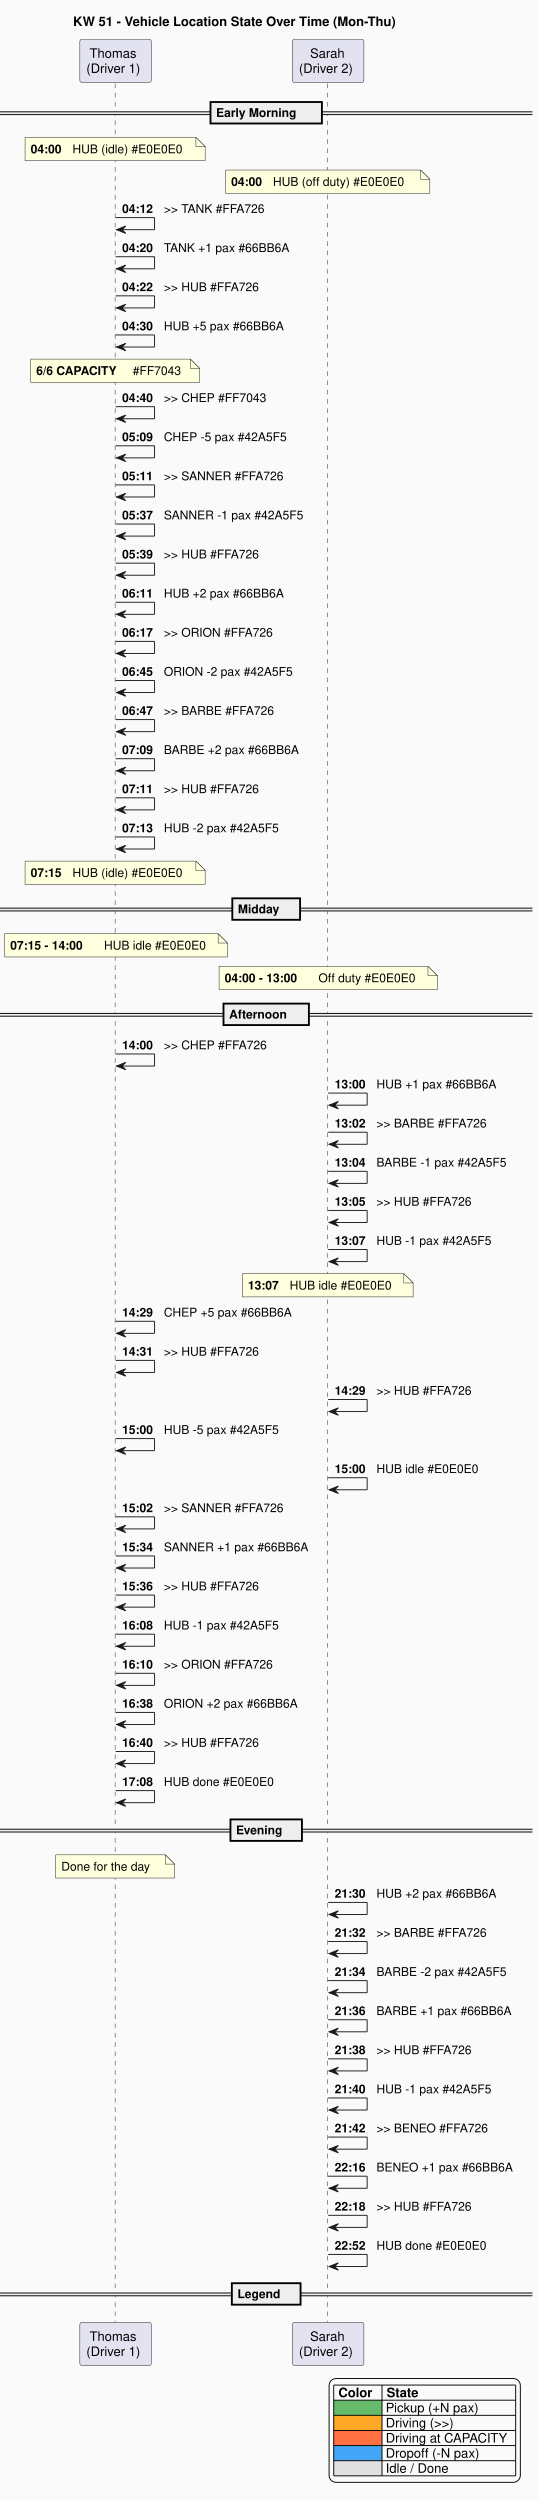
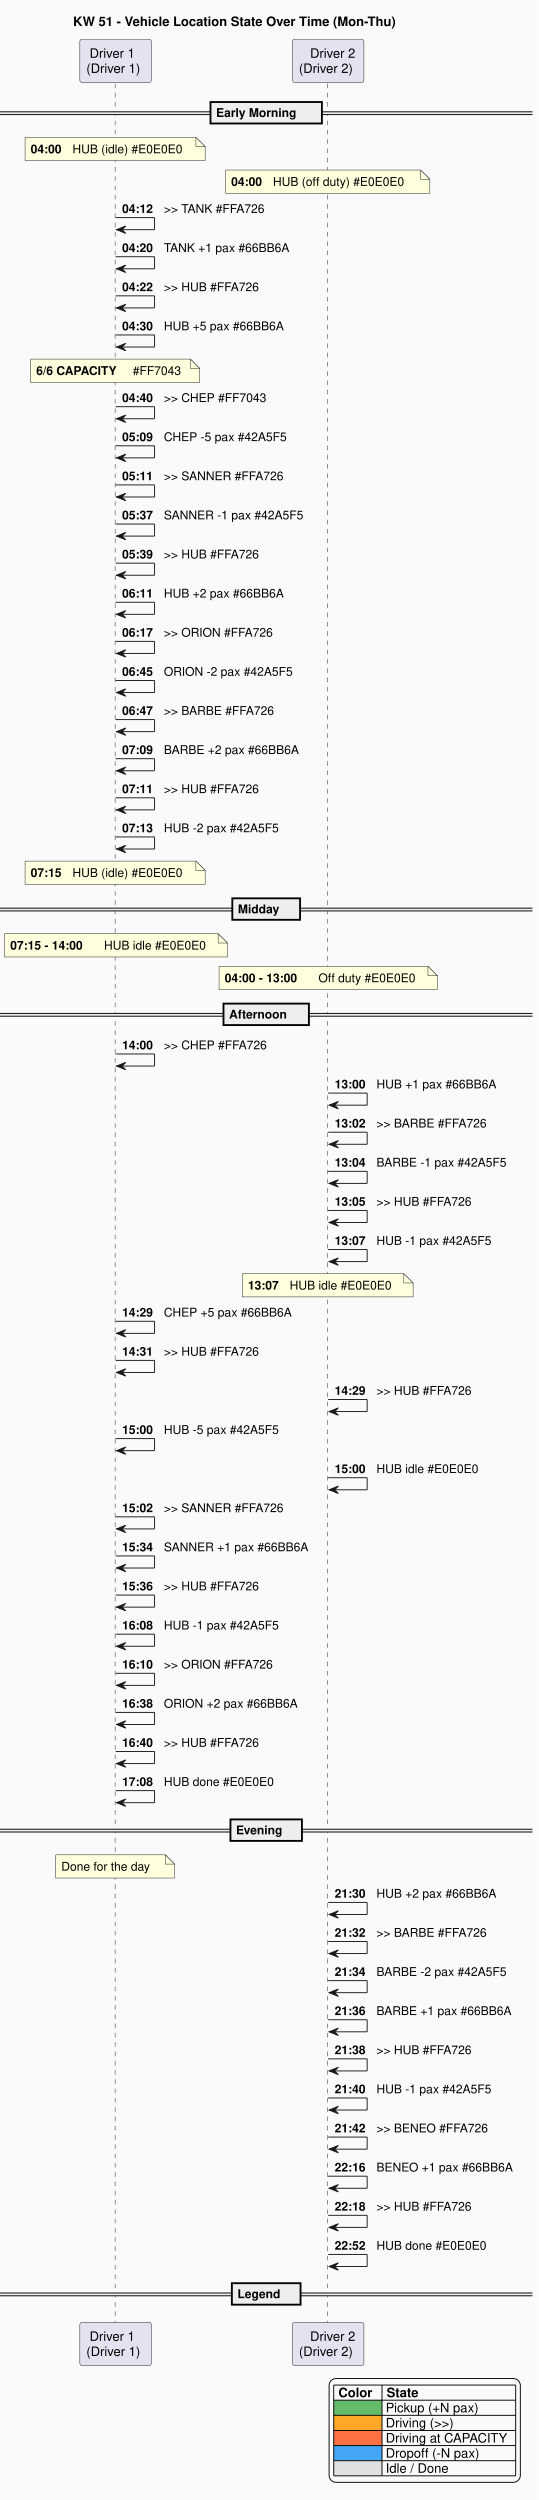
<svg xmlns="http://www.w3.org/2000/svg" contentStyleType="text/css" height="2693px" preserveAspectRatio="none" style="width:580px;height:2693px;background:#FAFAFA;" version="1.1" viewBox="0 0 580 2693" width="580px" zoomAndPan="magnify">
  <defs />
  <g>
    <rect fill="#FAFAFA" height="2693" style="stroke:none;stroke-width:1.0;" width="580" x="0" y="0" />
    <text fill="#000000" font-family="Helvetica" font-size="14" font-weight="bold" lengthAdjust="spacing" textLength="415" x="78.75" y="27.995">KW 51 - Vehicle Location State Over Time (Mon-Thu)</text>
    <line style="stroke:#181818;stroke-width:0.5;stroke-dasharray:5.0,5.0;" x1="124" x2="124" y1="89.891" y2="2502.594" />
    <line style="stroke:#181818;stroke-width:0.5;stroke-dasharray:5.0,5.0;" x1="353" x2="353" y1="89.891" y2="2502.594" />
    <rect fill="#E2E2F0" height="46.594" rx="2.5" ry="2.5" style="stroke:#181818;stroke-width:0.5;" width="77" x="86" y="42.297" />
-     <text fill="#000000" font-family="Helvetica" font-size="14" lengthAdjust="spacing" textLength="56" x="96.5" y="62.292">Thomas</text>
+     <text fill="#000000" font-family="Helvetica" font-size="14" lengthAdjust="spacing" textLength="56" x="96.5" y="62.292">Driver 1</text>
    <text fill="#000000" font-family="Helvetica" font-size="14" lengthAdjust="spacing" textLength="63" x="93" y="78.589">(Driver 1)</text>
    <rect fill="#E2E2F0" height="46.594" rx="2.5" ry="2.5" style="stroke:#181818;stroke-width:0.5;" width="77" x="86" y="2501.594" />
-     <text fill="#000000" font-family="Helvetica" font-size="14" lengthAdjust="spacing" textLength="56" x="96.5" y="2521.589">Thomas</text>
+     <text fill="#000000" font-family="Helvetica" font-size="14" lengthAdjust="spacing" textLength="56" x="96.5" y="2521.589">Driver 1</text>
    <text fill="#000000" font-family="Helvetica" font-size="14" lengthAdjust="spacing" textLength="63" x="93" y="2537.886">(Driver 1)</text>
    <rect fill="#E2E2F0" height="46.594" rx="2.5" ry="2.5" style="stroke:#181818;stroke-width:0.5;" width="77" x="315" y="42.297" />
-     <text fill="#000000" font-family="Helvetica" font-size="14" lengthAdjust="spacing" textLength="39" x="334" y="62.292">Sarah</text>
+     <text fill="#000000" font-family="Helvetica" font-size="14" lengthAdjust="spacing" textLength="39" x="334" y="62.292">Driver 2</text>
    <text fill="#000000" font-family="Helvetica" font-size="14" lengthAdjust="spacing" textLength="63" x="322" y="78.589">(Driver 2)</text>
    <rect fill="#E2E2F0" height="46.594" rx="2.5" ry="2.5" style="stroke:#181818;stroke-width:0.5;" width="77" x="315" y="2501.594" />
-     <text fill="#000000" font-family="Helvetica" font-size="14" lengthAdjust="spacing" textLength="39" x="334" y="2521.589">Sarah</text>
+     <text fill="#000000" font-family="Helvetica" font-size="14" lengthAdjust="spacing" textLength="39" x="334" y="2521.589">Driver 2</text>
    <text fill="#000000" font-family="Helvetica" font-size="14" lengthAdjust="spacing" textLength="63" x="322" y="2537.886">(Driver 2)</text>
    <rect fill="#EEEEEE" height="3" style="stroke:#EEEEEE;stroke-width:1.0;" width="573.5" x="0" y="120.457" />
    <line style="stroke:#000000;stroke-width:1.0;" x1="0" x2="573.5" y1="120.457" y2="120.457" />
    <line style="stroke:#000000;stroke-width:1.0;" x1="0" x2="573.5" y1="123.457" y2="123.457" />
    <rect fill="#EEEEEE" height="23.133" style="stroke:#000000;stroke-width:2.0;" width="120" x="226.75" y="109.891" />
    <text fill="#000000" font-family="Helvetica" font-size="13" font-weight="bold" lengthAdjust="spacing" textLength="101" x="232.75" y="125.957">Early Morning</text>
    <path d="M27,148.023 L27,173.023 L221,173.023 L221,158.023 L211,148.023 L27,148.023 " fill="#FEFFDD" style="stroke:#181818;stroke-width:0.5;" />
    <path d="M211,148.023 L211,158.023 L221,158.023 L211,148.023 " fill="#FEFFDD" style="stroke:#181818;stroke-width:0.5;" />
    <text fill="#000000" font-family="Helvetica" font-size="13" font-weight="bold" lengthAdjust="spacing" textLength="41" x="33" y="165.09">04:00</text>
    <text fill="#000000" font-family="Helvetica" font-size="13" lengthAdjust="spacing" textLength="128" x="78" y="165.09">HUB (idle) #E0E0E0</text>
    <path d="M243,183.156 L243,208.156 L463,208.156 L463,193.156 L453,183.156 L243,183.156 " fill="#FEFFDD" style="stroke:#181818;stroke-width:0.5;" />
    <path d="M453,183.156 L453,193.156 L463,193.156 L453,183.156 " fill="#FEFFDD" style="stroke:#181818;stroke-width:0.5;" />
    <text fill="#000000" font-family="Helvetica" font-size="13" font-weight="bold" lengthAdjust="spacing" textLength="41" x="249" y="200.223">04:00</text>
    <text fill="#000000" font-family="Helvetica" font-size="13" lengthAdjust="spacing" textLength="154" x="294" y="200.223">HUB (off duty) #E0E0E0</text>
    <line style="stroke:#181818;stroke-width:1.0;" x1="124.5" x2="166.5" y1="234.422" y2="234.422" />
    <line style="stroke:#181818;stroke-width:1.0;" x1="166.5" x2="166.5" y1="234.422" y2="247.422" />
    <line style="stroke:#181818;stroke-width:1.0;" x1="125.5" x2="166.5" y1="247.422" y2="247.422" />
    <polygon fill="#181818" points="135.5,243.422,125.5,247.422,135.5,251.422,131.5,247.422" style="stroke:#181818;stroke-width:1.0;" />
    <text fill="#000000" font-family="Helvetica" font-size="13" font-weight="bold" lengthAdjust="spacing" textLength="41" x="131.5" y="229.356">04:12</text>
    <text fill="#000000" font-family="Helvetica" font-size="13" lengthAdjust="spacing" textLength="122" x="176.5" y="229.356">&gt;&gt; TANK #FFA726</text>
    <line style="stroke:#181818;stroke-width:1.0;" x1="124.5" x2="166.5" y1="276.555" y2="276.555" />
    <line style="stroke:#181818;stroke-width:1.0;" x1="166.5" x2="166.5" y1="276.555" y2="289.555" />
    <line style="stroke:#181818;stroke-width:1.0;" x1="125.5" x2="166.5" y1="289.555" y2="289.555" />
    <polygon fill="#181818" points="135.5,285.555,125.5,289.555,135.5,293.555,131.5,289.555" style="stroke:#181818;stroke-width:1.0;" />
    <text fill="#000000" font-family="Helvetica" font-size="13" font-weight="bold" lengthAdjust="spacing" textLength="41" x="131.5" y="271.489">04:20</text>
    <text fill="#000000" font-family="Helvetica" font-size="13" lengthAdjust="spacing" textLength="150" x="176.5" y="271.489">TANK +1 pax #66BB6A</text>
    <line style="stroke:#181818;stroke-width:1.0;" x1="124.5" x2="166.5" y1="318.688" y2="318.688" />
    <line style="stroke:#181818;stroke-width:1.0;" x1="166.5" x2="166.5" y1="318.688" y2="331.688" />
    <line style="stroke:#181818;stroke-width:1.0;" x1="125.5" x2="166.5" y1="331.688" y2="331.688" />
    <polygon fill="#181818" points="135.5,327.688,125.5,331.688,135.5,335.688,131.5,331.688" style="stroke:#181818;stroke-width:1.0;" />
    <text fill="#000000" font-family="Helvetica" font-size="13" font-weight="bold" lengthAdjust="spacing" textLength="41" x="131.5" y="313.622">04:22</text>
    <text fill="#000000" font-family="Helvetica" font-size="13" lengthAdjust="spacing" textLength="117" x="176.5" y="313.622">&gt;&gt; HUB #FFA726</text>
    <line style="stroke:#181818;stroke-width:1.0;" x1="124.5" x2="166.5" y1="360.82" y2="360.82" />
    <line style="stroke:#181818;stroke-width:1.0;" x1="166.5" x2="166.5" y1="360.82" y2="373.82" />
    <line style="stroke:#181818;stroke-width:1.0;" x1="125.5" x2="166.5" y1="373.82" y2="373.82" />
    <polygon fill="#181818" points="135.5,369.82,125.5,373.82,135.5,377.82,131.5,373.82" style="stroke:#181818;stroke-width:1.0;" />
    <text fill="#000000" font-family="Helvetica" font-size="13" font-weight="bold" lengthAdjust="spacing" textLength="41" x="131.5" y="355.754">04:30</text>
    <text fill="#000000" font-family="Helvetica" font-size="13" lengthAdjust="spacing" textLength="145" x="176.5" y="355.754">HUB +5 pax #66BB6A</text>
    <path d="M33,386.82 L33,411.82 L215,411.82 L215,396.82 L205,386.82 L33,386.82 " fill="#FEFFDD" style="stroke:#181818;stroke-width:0.5;" />
    <path d="M205,386.82 L205,396.82 L215,396.82 L205,386.82 " fill="#FEFFDD" style="stroke:#181818;stroke-width:0.5;" />
    <text fill="#000000" font-family="Helvetica" font-size="13" font-weight="bold" lengthAdjust="spacing" textLength="100" x="39" y="403.887">6/6 CAPACITY</text>
    <text fill="#000000" font-family="Helvetica" font-size="13" lengthAdjust="spacing" textLength="57" x="143" y="403.887">#FF7043</text>
    <line style="stroke:#181818;stroke-width:1.0;" x1="124.5" x2="166.5" y1="438.086" y2="438.086" />
    <line style="stroke:#181818;stroke-width:1.0;" x1="166.5" x2="166.5" y1="438.086" y2="451.086" />
    <line style="stroke:#181818;stroke-width:1.0;" x1="125.5" x2="166.5" y1="451.086" y2="451.086" />
    <polygon fill="#181818" points="135.5,447.086,125.5,451.086,135.5,455.086,131.5,451.086" style="stroke:#181818;stroke-width:1.0;" />
    <text fill="#000000" font-family="Helvetica" font-size="13" font-weight="bold" lengthAdjust="spacing" textLength="41" x="131.5" y="433.02">04:40</text>
    <text fill="#000000" font-family="Helvetica" font-size="13" lengthAdjust="spacing" textLength="122" x="176.5" y="433.02">&gt;&gt; CHEP #FF7043</text>
    <line style="stroke:#181818;stroke-width:1.0;" x1="124.5" x2="166.5" y1="480.219" y2="480.219" />
    <line style="stroke:#181818;stroke-width:1.0;" x1="166.5" x2="166.5" y1="480.219" y2="493.219" />
    <line style="stroke:#181818;stroke-width:1.0;" x1="125.5" x2="166.5" y1="493.219" y2="493.219" />
    <polygon fill="#181818" points="135.5,489.219,125.5,493.219,135.5,497.219,131.5,493.219" style="stroke:#181818;stroke-width:1.0;" />
    <text fill="#000000" font-family="Helvetica" font-size="13" font-weight="bold" lengthAdjust="spacing" textLength="41" x="131.5" y="475.153">05:09</text>
    <text fill="#000000" font-family="Helvetica" font-size="13" lengthAdjust="spacing" textLength="142" x="176.5" y="475.153">CHEP -5 pax #42A5F5</text>
    <line style="stroke:#181818;stroke-width:1.0;" x1="124.5" x2="166.5" y1="522.352" y2="522.352" />
    <line style="stroke:#181818;stroke-width:1.0;" x1="166.5" x2="166.5" y1="522.352" y2="535.352" />
    <line style="stroke:#181818;stroke-width:1.0;" x1="125.5" x2="166.5" y1="535.352" y2="535.352" />
    <polygon fill="#181818" points="135.5,531.352,125.5,535.352,135.5,539.352,131.5,535.352" style="stroke:#181818;stroke-width:1.0;" />
    <text fill="#000000" font-family="Helvetica" font-size="13" font-weight="bold" lengthAdjust="spacing" textLength="41" x="131.5" y="517.286">05:11</text>
    <text fill="#000000" font-family="Helvetica" font-size="13" lengthAdjust="spacing" textLength="142" x="176.5" y="517.286">&gt;&gt; SANNER #FFA726</text>
    <line style="stroke:#181818;stroke-width:1.0;" x1="124.5" x2="166.5" y1="564.484" y2="564.484" />
    <line style="stroke:#181818;stroke-width:1.0;" x1="166.5" x2="166.5" y1="564.484" y2="577.484" />
    <line style="stroke:#181818;stroke-width:1.0;" x1="125.5" x2="166.5" y1="577.484" y2="577.484" />
    <polygon fill="#181818" points="135.5,573.484,125.5,577.484,135.5,581.484,131.5,577.484" style="stroke:#181818;stroke-width:1.0;" />
    <text fill="#000000" font-family="Helvetica" font-size="13" font-weight="bold" lengthAdjust="spacing" textLength="41" x="131.5" y="559.418">05:37</text>
    <text fill="#000000" font-family="Helvetica" font-size="13" lengthAdjust="spacing" textLength="161" x="176.5" y="559.418">SANNER -1 pax #42A5F5</text>
    <line style="stroke:#181818;stroke-width:1.0;" x1="124.5" x2="166.5" y1="606.617" y2="606.617" />
    <line style="stroke:#181818;stroke-width:1.0;" x1="166.5" x2="166.5" y1="606.617" y2="619.617" />
    <line style="stroke:#181818;stroke-width:1.0;" x1="125.5" x2="166.5" y1="619.617" y2="619.617" />
    <polygon fill="#181818" points="135.5,615.617,125.5,619.617,135.5,623.617,131.5,619.617" style="stroke:#181818;stroke-width:1.0;" />
    <text fill="#000000" font-family="Helvetica" font-size="13" font-weight="bold" lengthAdjust="spacing" textLength="41" x="131.5" y="601.551">05:39</text>
    <text fill="#000000" font-family="Helvetica" font-size="13" lengthAdjust="spacing" textLength="117" x="176.5" y="601.551">&gt;&gt; HUB #FFA726</text>
    <line style="stroke:#181818;stroke-width:1.0;" x1="124.5" x2="166.5" y1="648.75" y2="648.75" />
    <line style="stroke:#181818;stroke-width:1.0;" x1="166.5" x2="166.5" y1="648.75" y2="661.75" />
    <line style="stroke:#181818;stroke-width:1.0;" x1="125.5" x2="166.5" y1="661.75" y2="661.75" />
    <polygon fill="#181818" points="135.5,657.75,125.5,661.75,135.5,665.75,131.5,661.75" style="stroke:#181818;stroke-width:1.0;" />
    <text fill="#000000" font-family="Helvetica" font-size="13" font-weight="bold" lengthAdjust="spacing" textLength="41" x="131.5" y="643.684">06:11</text>
    <text fill="#000000" font-family="Helvetica" font-size="13" lengthAdjust="spacing" textLength="145" x="176.5" y="643.684">HUB +2 pax #66BB6A</text>
    <line style="stroke:#181818;stroke-width:1.0;" x1="124.5" x2="166.5" y1="690.883" y2="690.883" />
    <line style="stroke:#181818;stroke-width:1.0;" x1="166.5" x2="166.5" y1="690.883" y2="703.883" />
    <line style="stroke:#181818;stroke-width:1.0;" x1="125.5" x2="166.5" y1="703.883" y2="703.883" />
    <polygon fill="#181818" points="135.5,699.883,125.5,703.883,135.5,707.883,131.5,703.883" style="stroke:#181818;stroke-width:1.0;" />
    <text fill="#000000" font-family="Helvetica" font-size="13" font-weight="bold" lengthAdjust="spacing" textLength="41" x="131.5" y="685.817">06:17</text>
    <text fill="#000000" font-family="Helvetica" font-size="13" lengthAdjust="spacing" textLength="129" x="176.5" y="685.817">&gt;&gt; ORION #FFA726</text>
    <line style="stroke:#181818;stroke-width:1.0;" x1="124.5" x2="166.5" y1="733.016" y2="733.016" />
    <line style="stroke:#181818;stroke-width:1.0;" x1="166.5" x2="166.5" y1="733.016" y2="746.016" />
    <line style="stroke:#181818;stroke-width:1.0;" x1="125.5" x2="166.5" y1="746.016" y2="746.016" />
    <polygon fill="#181818" points="135.5,742.016,125.5,746.016,135.5,750.016,131.5,746.016" style="stroke:#181818;stroke-width:1.0;" />
    <text fill="#000000" font-family="Helvetica" font-size="13" font-weight="bold" lengthAdjust="spacing" textLength="41" x="131.5" y="727.95">06:45</text>
    <text fill="#000000" font-family="Helvetica" font-size="13" lengthAdjust="spacing" textLength="148" x="176.5" y="727.95">ORION -2 pax #42A5F5</text>
    <line style="stroke:#181818;stroke-width:1.0;" x1="124.5" x2="166.5" y1="775.148" y2="775.148" />
    <line style="stroke:#181818;stroke-width:1.0;" x1="166.5" x2="166.5" y1="775.148" y2="788.148" />
    <line style="stroke:#181818;stroke-width:1.0;" x1="125.5" x2="166.5" y1="788.148" y2="788.148" />
    <polygon fill="#181818" points="135.5,784.148,125.5,788.148,135.5,792.148,131.5,788.148" style="stroke:#181818;stroke-width:1.0;" />
    <text fill="#000000" font-family="Helvetica" font-size="13" font-weight="bold" lengthAdjust="spacing" textLength="41" x="131.5" y="770.082">06:47</text>
    <text fill="#000000" font-family="Helvetica" font-size="13" lengthAdjust="spacing" textLength="131" x="176.5" y="770.082">&gt;&gt; BARBE #FFA726</text>
    <line style="stroke:#181818;stroke-width:1.0;" x1="124.5" x2="166.5" y1="817.281" y2="817.281" />
    <line style="stroke:#181818;stroke-width:1.0;" x1="166.5" x2="166.5" y1="817.281" y2="830.281" />
    <line style="stroke:#181818;stroke-width:1.0;" x1="125.5" x2="166.5" y1="830.281" y2="830.281" />
    <polygon fill="#181818" points="135.5,826.281,125.5,830.281,135.5,834.281,131.5,830.281" style="stroke:#181818;stroke-width:1.0;" />
    <text fill="#000000" font-family="Helvetica" font-size="13" font-weight="bold" lengthAdjust="spacing" textLength="41" x="131.5" y="812.215">07:09</text>
    <text fill="#000000" font-family="Helvetica" font-size="13" lengthAdjust="spacing" textLength="159" x="176.5" y="812.215">BARBE +2 pax #66BB6A</text>
    <line style="stroke:#181818;stroke-width:1.0;" x1="124.5" x2="166.5" y1="859.414" y2="859.414" />
    <line style="stroke:#181818;stroke-width:1.0;" x1="166.5" x2="166.5" y1="859.414" y2="872.414" />
    <line style="stroke:#181818;stroke-width:1.0;" x1="125.5" x2="166.5" y1="872.414" y2="872.414" />
    <polygon fill="#181818" points="135.5,868.414,125.5,872.414,135.5,876.414,131.5,872.414" style="stroke:#181818;stroke-width:1.0;" />
    <text fill="#000000" font-family="Helvetica" font-size="13" font-weight="bold" lengthAdjust="spacing" textLength="41" x="131.5" y="854.348">07:11</text>
    <text fill="#000000" font-family="Helvetica" font-size="13" lengthAdjust="spacing" textLength="117" x="176.5" y="854.348">&gt;&gt; HUB #FFA726</text>
    <line style="stroke:#181818;stroke-width:1.0;" x1="124.5" x2="166.5" y1="901.547" y2="901.547" />
    <line style="stroke:#181818;stroke-width:1.0;" x1="166.5" x2="166.5" y1="901.547" y2="914.547" />
    <line style="stroke:#181818;stroke-width:1.0;" x1="125.5" x2="166.5" y1="914.547" y2="914.547" />
    <polygon fill="#181818" points="135.5,910.547,125.5,914.547,135.5,918.547,131.5,914.547" style="stroke:#181818;stroke-width:1.0;" />
    <text fill="#000000" font-family="Helvetica" font-size="13" font-weight="bold" lengthAdjust="spacing" textLength="41" x="131.5" y="896.481">07:13</text>
    <text fill="#000000" font-family="Helvetica" font-size="13" lengthAdjust="spacing" textLength="136" x="176.5" y="896.481">HUB -2 pax #42A5F5</text>
    <path d="M27,927.547 L27,952.547 L221,952.547 L221,937.547 L211,927.547 L27,927.547 " fill="#FEFFDD" style="stroke:#181818;stroke-width:0.5;" />
    <path d="M211,927.547 L211,937.547 L221,937.547 L211,927.547 " fill="#FEFFDD" style="stroke:#181818;stroke-width:0.5;" />
    <text fill="#000000" font-family="Helvetica" font-size="13" font-weight="bold" lengthAdjust="spacing" textLength="41" x="33" y="944.614">07:15</text>
    <text fill="#000000" font-family="Helvetica" font-size="13" lengthAdjust="spacing" textLength="128" x="78" y="944.614">HUB (idle) #E0E0E0</text>
    <rect fill="#EEEEEE" height="3" style="stroke:#EEEEEE;stroke-width:1.0;" width="573.5" x="0" y="978.246" />
    <line style="stroke:#000000;stroke-width:1.0;" x1="0" x2="573.5" y1="978.246" y2="978.246" />
    <line style="stroke:#000000;stroke-width:1.0;" x1="0" x2="573.5" y1="981.246" y2="981.246" />
    <rect fill="#EEEEEE" height="23.133" style="stroke:#000000;stroke-width:2.0;" width="73" x="250.25" y="967.68" />
    <text fill="#000000" font-family="Helvetica" font-size="13" font-weight="bold" lengthAdjust="spacing" textLength="54" x="256.25" y="983.747">Midday</text>
    <path d="M5,1005.812 L5,1030.812 L245,1030.812 L245,1015.812 L235,1005.812 L5,1005.812 " fill="#FEFFDD" style="stroke:#181818;stroke-width:0.5;" />
    <path d="M235,1005.812 L235,1015.812 L245,1015.812 L235,1005.812 " fill="#FEFFDD" style="stroke:#181818;stroke-width:0.5;" />
    <text fill="#000000" font-family="Helvetica" font-size="13" font-weight="bold" lengthAdjust="spacing" textLength="97" x="11" y="1022.879">07:15 - 14:00</text>
    <text fill="#000000" font-family="Helvetica" font-size="13" lengthAdjust="spacing" textLength="118" x="112" y="1022.879">HUB idle #E0E0E0</text>
    <path d="M236,1040.945 L236,1065.945 L471,1065.945 L471,1050.945 L461,1040.945 L236,1040.945 " fill="#FEFFDD" style="stroke:#181818;stroke-width:0.5;" />
    <path d="M461,1040.945 L461,1050.945 L471,1050.945 L461,1040.945 " fill="#FEFFDD" style="stroke:#181818;stroke-width:0.5;" />
    <text fill="#000000" font-family="Helvetica" font-size="13" font-weight="bold" lengthAdjust="spacing" textLength="97" x="242" y="1058.012">04:00 - 13:00</text>
    <text fill="#000000" font-family="Helvetica" font-size="13" lengthAdjust="spacing" textLength="113" x="343" y="1058.012">Off duty #E0E0E0</text>
    <rect fill="#EEEEEE" height="3" style="stroke:#EEEEEE;stroke-width:1.0;" width="573.5" x="0" y="1091.645" />
    <line style="stroke:#000000;stroke-width:1.0;" x1="0" x2="573.5" y1="1091.645" y2="1091.645" />
    <line style="stroke:#000000;stroke-width:1.0;" x1="0" x2="573.5" y1="1094.645" y2="1094.645" />
    <rect fill="#EEEEEE" height="23.133" style="stroke:#000000;stroke-width:2.0;" width="92" x="240.75" y="1081.078" />
    <text fill="#000000" font-family="Helvetica" font-size="13" font-weight="bold" lengthAdjust="spacing" textLength="73" x="246.75" y="1097.145">Afternoon</text>
    <line style="stroke:#181818;stroke-width:1.0;" x1="124.5" x2="166.5" y1="1135.344" y2="1135.344" />
    <line style="stroke:#181818;stroke-width:1.0;" x1="166.5" x2="166.5" y1="1135.344" y2="1148.344" />
    <line style="stroke:#181818;stroke-width:1.0;" x1="125.5" x2="166.5" y1="1148.344" y2="1148.344" />
    <polygon fill="#181818" points="135.5,1144.344,125.5,1148.344,135.5,1152.344,131.5,1148.344" style="stroke:#181818;stroke-width:1.0;" />
    <text fill="#000000" font-family="Helvetica" font-size="13" font-weight="bold" lengthAdjust="spacing" textLength="41" x="131.5" y="1130.278">14:00</text>
    <text fill="#000000" font-family="Helvetica" font-size="13" lengthAdjust="spacing" textLength="123" x="176.5" y="1130.278">&gt;&gt; CHEP #FFA726</text>
    <line style="stroke:#181818;stroke-width:1.0;" x1="353.5" x2="395.5" y1="1177.477" y2="1177.477" />
    <line style="stroke:#181818;stroke-width:1.0;" x1="395.5" x2="395.5" y1="1177.477" y2="1190.477" />
    <line style="stroke:#181818;stroke-width:1.0;" x1="354.5" x2="395.5" y1="1190.477" y2="1190.477" />
    <polygon fill="#181818" points="364.5,1186.477,354.5,1190.477,364.5,1194.477,360.5,1190.477" style="stroke:#181818;stroke-width:1.0;" />
    <text fill="#000000" font-family="Helvetica" font-size="13" font-weight="bold" lengthAdjust="spacing" textLength="41" x="360.5" y="1172.411">13:00</text>
    <text fill="#000000" font-family="Helvetica" font-size="13" lengthAdjust="spacing" textLength="145" x="405.5" y="1172.411">HUB +1 pax #66BB6A</text>
    <line style="stroke:#181818;stroke-width:1.0;" x1="353.5" x2="395.5" y1="1219.609" y2="1219.609" />
    <line style="stroke:#181818;stroke-width:1.0;" x1="395.5" x2="395.5" y1="1219.609" y2="1232.609" />
    <line style="stroke:#181818;stroke-width:1.0;" x1="354.5" x2="395.5" y1="1232.609" y2="1232.609" />
    <polygon fill="#181818" points="364.5,1228.609,354.5,1232.609,364.5,1236.609,360.5,1232.609" style="stroke:#181818;stroke-width:1.0;" />
    <text fill="#000000" font-family="Helvetica" font-size="13" font-weight="bold" lengthAdjust="spacing" textLength="41" x="360.5" y="1214.543">13:02</text>
    <text fill="#000000" font-family="Helvetica" font-size="13" lengthAdjust="spacing" textLength="131" x="405.5" y="1214.543">&gt;&gt; BARBE #FFA726</text>
    <line style="stroke:#181818;stroke-width:1.0;" x1="353.5" x2="395.5" y1="1261.742" y2="1261.742" />
    <line style="stroke:#181818;stroke-width:1.0;" x1="395.5" x2="395.5" y1="1261.742" y2="1274.742" />
    <line style="stroke:#181818;stroke-width:1.0;" x1="354.5" x2="395.5" y1="1274.742" y2="1274.742" />
    <polygon fill="#181818" points="364.5,1270.742,354.5,1274.742,364.5,1278.742,360.5,1274.742" style="stroke:#181818;stroke-width:1.0;" />
    <text fill="#000000" font-family="Helvetica" font-size="13" font-weight="bold" lengthAdjust="spacing" textLength="41" x="360.5" y="1256.676">13:04</text>
    <text fill="#000000" font-family="Helvetica" font-size="13" lengthAdjust="spacing" textLength="150" x="405.5" y="1256.676">BARBE -1 pax #42A5F5</text>
    <line style="stroke:#181818;stroke-width:1.0;" x1="353.5" x2="395.5" y1="1303.875" y2="1303.875" />
    <line style="stroke:#181818;stroke-width:1.0;" x1="395.5" x2="395.5" y1="1303.875" y2="1316.875" />
    <line style="stroke:#181818;stroke-width:1.0;" x1="354.5" x2="395.5" y1="1316.875" y2="1316.875" />
    <polygon fill="#181818" points="364.5,1312.875,354.5,1316.875,364.5,1320.875,360.5,1316.875" style="stroke:#181818;stroke-width:1.0;" />
    <text fill="#000000" font-family="Helvetica" font-size="13" font-weight="bold" lengthAdjust="spacing" textLength="41" x="360.5" y="1298.809">13:05</text>
    <text fill="#000000" font-family="Helvetica" font-size="13" lengthAdjust="spacing" textLength="117" x="405.5" y="1298.809">&gt;&gt; HUB #FFA726</text>
    <line style="stroke:#181818;stroke-width:1.0;" x1="353.5" x2="395.5" y1="1346.008" y2="1346.008" />
    <line style="stroke:#181818;stroke-width:1.0;" x1="395.5" x2="395.5" y1="1346.008" y2="1359.008" />
    <line style="stroke:#181818;stroke-width:1.0;" x1="354.5" x2="395.5" y1="1359.008" y2="1359.008" />
    <polygon fill="#181818" points="364.5,1355.008,354.5,1359.008,364.5,1363.008,360.5,1359.008" style="stroke:#181818;stroke-width:1.0;" />
    <text fill="#000000" font-family="Helvetica" font-size="13" font-weight="bold" lengthAdjust="spacing" textLength="41" x="360.5" y="1340.942">13:07</text>
    <text fill="#000000" font-family="Helvetica" font-size="13" lengthAdjust="spacing" textLength="136" x="405.5" y="1340.942">HUB -1 pax #42A5F5</text>
    <path d="M261,1372.008 L261,1397.008 L445,1397.008 L445,1382.008 L435,1372.008 L261,1372.008 " fill="#FEFFDD" style="stroke:#181818;stroke-width:0.5;" />
    <path d="M435,1372.008 L435,1382.008 L445,1382.008 L435,1372.008 " fill="#FEFFDD" style="stroke:#181818;stroke-width:0.5;" />
    <text fill="#000000" font-family="Helvetica" font-size="13" font-weight="bold" lengthAdjust="spacing" textLength="41" x="267" y="1389.075">13:07</text>
    <text fill="#000000" font-family="Helvetica" font-size="13" lengthAdjust="spacing" textLength="118" x="312" y="1389.075">HUB idle #E0E0E0</text>
    <line style="stroke:#181818;stroke-width:1.0;" x1="124.5" x2="166.5" y1="1423.273" y2="1423.273" />
    <line style="stroke:#181818;stroke-width:1.0;" x1="166.5" x2="166.5" y1="1423.273" y2="1436.273" />
    <line style="stroke:#181818;stroke-width:1.0;" x1="125.5" x2="166.5" y1="1436.273" y2="1436.273" />
    <polygon fill="#181818" points="135.5,1432.273,125.5,1436.273,135.5,1440.273,131.5,1436.273" style="stroke:#181818;stroke-width:1.0;" />
    <text fill="#000000" font-family="Helvetica" font-size="13" font-weight="bold" lengthAdjust="spacing" textLength="41" x="131.5" y="1418.207">14:29</text>
    <text fill="#000000" font-family="Helvetica" font-size="13" lengthAdjust="spacing" textLength="151" x="176.5" y="1418.207">CHEP +5 pax #66BB6A</text>
    <line style="stroke:#181818;stroke-width:1.0;" x1="124.5" x2="166.5" y1="1465.406" y2="1465.406" />
    <line style="stroke:#181818;stroke-width:1.0;" x1="166.5" x2="166.5" y1="1465.406" y2="1478.406" />
    <line style="stroke:#181818;stroke-width:1.0;" x1="125.5" x2="166.5" y1="1478.406" y2="1478.406" />
    <polygon fill="#181818" points="135.5,1474.406,125.5,1478.406,135.5,1482.406,131.5,1478.406" style="stroke:#181818;stroke-width:1.0;" />
    <text fill="#000000" font-family="Helvetica" font-size="13" font-weight="bold" lengthAdjust="spacing" textLength="41" x="131.5" y="1460.34">14:31</text>
    <text fill="#000000" font-family="Helvetica" font-size="13" lengthAdjust="spacing" textLength="117" x="176.5" y="1460.34">&gt;&gt; HUB #FFA726</text>
    <line style="stroke:#181818;stroke-width:1.0;" x1="353.5" x2="395.5" y1="1507.539" y2="1507.539" />
    <line style="stroke:#181818;stroke-width:1.0;" x1="395.5" x2="395.5" y1="1507.539" y2="1520.539" />
    <line style="stroke:#181818;stroke-width:1.0;" x1="354.5" x2="395.5" y1="1520.539" y2="1520.539" />
    <polygon fill="#181818" points="364.5,1516.539,354.5,1520.539,364.5,1524.539,360.5,1520.539" style="stroke:#181818;stroke-width:1.0;" />
    <text fill="#000000" font-family="Helvetica" font-size="13" font-weight="bold" lengthAdjust="spacing" textLength="41" x="360.5" y="1502.473">14:29</text>
    <text fill="#000000" font-family="Helvetica" font-size="13" lengthAdjust="spacing" textLength="117" x="405.5" y="1502.473">&gt;&gt; HUB #FFA726</text>
    <line style="stroke:#181818;stroke-width:1.0;" x1="124.5" x2="166.5" y1="1549.672" y2="1549.672" />
    <line style="stroke:#181818;stroke-width:1.0;" x1="166.5" x2="166.5" y1="1549.672" y2="1562.672" />
    <line style="stroke:#181818;stroke-width:1.0;" x1="125.5" x2="166.5" y1="1562.672" y2="1562.672" />
    <polygon fill="#181818" points="135.5,1558.672,125.5,1562.672,135.5,1566.672,131.5,1562.672" style="stroke:#181818;stroke-width:1.0;" />
    <text fill="#000000" font-family="Helvetica" font-size="13" font-weight="bold" lengthAdjust="spacing" textLength="41" x="131.5" y="1544.606">15:00</text>
    <text fill="#000000" font-family="Helvetica" font-size="13" lengthAdjust="spacing" textLength="136" x="176.5" y="1544.606">HUB -5 pax #42A5F5</text>
    <line style="stroke:#181818;stroke-width:1.0;" x1="353.5" x2="395.5" y1="1591.805" y2="1591.805" />
    <line style="stroke:#181818;stroke-width:1.0;" x1="395.5" x2="395.5" y1="1591.805" y2="1604.805" />
    <line style="stroke:#181818;stroke-width:1.0;" x1="354.5" x2="395.5" y1="1604.805" y2="1604.805" />
    <polygon fill="#181818" points="364.5,1600.805,354.5,1604.805,364.5,1608.805,360.5,1604.805" style="stroke:#181818;stroke-width:1.0;" />
    <text fill="#000000" font-family="Helvetica" font-size="13" font-weight="bold" lengthAdjust="spacing" textLength="41" x="360.5" y="1586.739">15:00</text>
    <text fill="#000000" font-family="Helvetica" font-size="13" lengthAdjust="spacing" textLength="118" x="405.5" y="1586.739">HUB idle #E0E0E0</text>
    <line style="stroke:#181818;stroke-width:1.0;" x1="124.5" x2="166.5" y1="1633.938" y2="1633.938" />
    <line style="stroke:#181818;stroke-width:1.0;" x1="166.5" x2="166.5" y1="1633.938" y2="1646.938" />
    <line style="stroke:#181818;stroke-width:1.0;" x1="125.5" x2="166.5" y1="1646.938" y2="1646.938" />
    <polygon fill="#181818" points="135.5,1642.938,125.5,1646.938,135.5,1650.938,131.5,1646.938" style="stroke:#181818;stroke-width:1.0;" />
    <text fill="#000000" font-family="Helvetica" font-size="13" font-weight="bold" lengthAdjust="spacing" textLength="41" x="131.5" y="1628.872">15:02</text>
    <text fill="#000000" font-family="Helvetica" font-size="13" lengthAdjust="spacing" textLength="142" x="176.5" y="1628.872">&gt;&gt; SANNER #FFA726</text>
    <line style="stroke:#181818;stroke-width:1.0;" x1="124.5" x2="166.5" y1="1676.07" y2="1676.07" />
    <line style="stroke:#181818;stroke-width:1.0;" x1="166.5" x2="166.5" y1="1676.07" y2="1689.07" />
    <line style="stroke:#181818;stroke-width:1.0;" x1="125.5" x2="166.5" y1="1689.07" y2="1689.07" />
    <polygon fill="#181818" points="135.5,1685.07,125.5,1689.07,135.5,1693.07,131.5,1689.07" style="stroke:#181818;stroke-width:1.0;" />
    <text fill="#000000" font-family="Helvetica" font-size="13" font-weight="bold" lengthAdjust="spacing" textLength="41" x="131.5" y="1671.004">15:34</text>
    <text fill="#000000" font-family="Helvetica" font-size="13" lengthAdjust="spacing" textLength="170" x="176.5" y="1671.004">SANNER +1 pax #66BB6A</text>
    <line style="stroke:#181818;stroke-width:1.0;" x1="124.5" x2="166.5" y1="1718.203" y2="1718.203" />
    <line style="stroke:#181818;stroke-width:1.0;" x1="166.5" x2="166.5" y1="1718.203" y2="1731.203" />
    <line style="stroke:#181818;stroke-width:1.0;" x1="125.5" x2="166.5" y1="1731.203" y2="1731.203" />
    <polygon fill="#181818" points="135.5,1727.203,125.5,1731.203,135.5,1735.203,131.5,1731.203" style="stroke:#181818;stroke-width:1.0;" />
    <text fill="#000000" font-family="Helvetica" font-size="13" font-weight="bold" lengthAdjust="spacing" textLength="41" x="131.5" y="1713.137">15:36</text>
    <text fill="#000000" font-family="Helvetica" font-size="13" lengthAdjust="spacing" textLength="117" x="176.5" y="1713.137">&gt;&gt; HUB #FFA726</text>
    <line style="stroke:#181818;stroke-width:1.0;" x1="124.5" x2="166.5" y1="1760.336" y2="1760.336" />
    <line style="stroke:#181818;stroke-width:1.0;" x1="166.5" x2="166.5" y1="1760.336" y2="1773.336" />
    <line style="stroke:#181818;stroke-width:1.0;" x1="125.5" x2="166.5" y1="1773.336" y2="1773.336" />
    <polygon fill="#181818" points="135.5,1769.336,125.5,1773.336,135.5,1777.336,131.5,1773.336" style="stroke:#181818;stroke-width:1.0;" />
    <text fill="#000000" font-family="Helvetica" font-size="13" font-weight="bold" lengthAdjust="spacing" textLength="41" x="131.5" y="1755.27">16:08</text>
    <text fill="#000000" font-family="Helvetica" font-size="13" lengthAdjust="spacing" textLength="136" x="176.5" y="1755.27">HUB -1 pax #42A5F5</text>
    <line style="stroke:#181818;stroke-width:1.0;" x1="124.5" x2="166.5" y1="1802.469" y2="1802.469" />
    <line style="stroke:#181818;stroke-width:1.0;" x1="166.5" x2="166.5" y1="1802.469" y2="1815.469" />
    <line style="stroke:#181818;stroke-width:1.0;" x1="125.5" x2="166.5" y1="1815.469" y2="1815.469" />
    <polygon fill="#181818" points="135.5,1811.469,125.5,1815.469,135.5,1819.469,131.5,1815.469" style="stroke:#181818;stroke-width:1.0;" />
    <text fill="#000000" font-family="Helvetica" font-size="13" font-weight="bold" lengthAdjust="spacing" textLength="41" x="131.5" y="1797.403">16:10</text>
    <text fill="#000000" font-family="Helvetica" font-size="13" lengthAdjust="spacing" textLength="129" x="176.5" y="1797.403">&gt;&gt; ORION #FFA726</text>
    <line style="stroke:#181818;stroke-width:1.0;" x1="124.5" x2="166.5" y1="1844.602" y2="1844.602" />
    <line style="stroke:#181818;stroke-width:1.0;" x1="166.5" x2="166.5" y1="1844.602" y2="1857.602" />
    <line style="stroke:#181818;stroke-width:1.0;" x1="125.5" x2="166.5" y1="1857.602" y2="1857.602" />
    <polygon fill="#181818" points="135.5,1853.602,125.5,1857.602,135.5,1861.602,131.5,1857.602" style="stroke:#181818;stroke-width:1.0;" />
    <text fill="#000000" font-family="Helvetica" font-size="13" font-weight="bold" lengthAdjust="spacing" textLength="41" x="131.5" y="1839.536">16:38</text>
    <text fill="#000000" font-family="Helvetica" font-size="13" lengthAdjust="spacing" textLength="157" x="176.5" y="1839.536">ORION +2 pax #66BB6A</text>
    <line style="stroke:#181818;stroke-width:1.0;" x1="124.5" x2="166.5" y1="1886.734" y2="1886.734" />
    <line style="stroke:#181818;stroke-width:1.0;" x1="166.5" x2="166.5" y1="1886.734" y2="1899.734" />
    <line style="stroke:#181818;stroke-width:1.0;" x1="125.5" x2="166.5" y1="1899.734" y2="1899.734" />
    <polygon fill="#181818" points="135.5,1895.734,125.5,1899.734,135.5,1903.734,131.5,1899.734" style="stroke:#181818;stroke-width:1.0;" />
    <text fill="#000000" font-family="Helvetica" font-size="13" font-weight="bold" lengthAdjust="spacing" textLength="41" x="131.5" y="1881.668">16:40</text>
    <text fill="#000000" font-family="Helvetica" font-size="13" lengthAdjust="spacing" textLength="117" x="176.5" y="1881.668">&gt;&gt; HUB #FFA726</text>
    <line style="stroke:#181818;stroke-width:1.0;" x1="124.5" x2="166.5" y1="1928.867" y2="1928.867" />
    <line style="stroke:#181818;stroke-width:1.0;" x1="166.5" x2="166.5" y1="1928.867" y2="1941.867" />
    <line style="stroke:#181818;stroke-width:1.0;" x1="125.5" x2="166.5" y1="1941.867" y2="1941.867" />
    <polygon fill="#181818" points="135.5,1937.867,125.5,1941.867,135.5,1945.867,131.5,1941.867" style="stroke:#181818;stroke-width:1.0;" />
    <text fill="#000000" font-family="Helvetica" font-size="13" font-weight="bold" lengthAdjust="spacing" textLength="41" x="131.5" y="1923.801">17:08</text>
    <text fill="#000000" font-family="Helvetica" font-size="13" lengthAdjust="spacing" textLength="128" x="176.5" y="1923.801">HUB done #E0E0E0</text>
    <rect fill="#EEEEEE" height="3" style="stroke:#EEEEEE;stroke-width:1.0;" width="573.5" x="0" y="1970.434" />
    <line style="stroke:#000000;stroke-width:1.0;" x1="0" x2="573.5" y1="1970.434" y2="1970.434" />
    <line style="stroke:#000000;stroke-width:1.0;" x1="0" x2="573.5" y1="1973.434" y2="1973.434" />
    <rect fill="#EEEEEE" height="23.133" style="stroke:#000000;stroke-width:2.0;" width="77" x="248.25" y="1959.867" />
    <text fill="#000000" font-family="Helvetica" font-size="13" font-weight="bold" lengthAdjust="spacing" textLength="58" x="254.25" y="1975.934">Evening</text>
    <path d="M60,1998 L60,2023 L188,2023 L188,2008 L178,1998 L60,1998 " fill="#FEFFDD" style="stroke:#181818;stroke-width:0.5;" />
    <path d="M178,1998 L178,2008 L188,2008 L178,1998 " fill="#FEFFDD" style="stroke:#181818;stroke-width:0.5;" />
    <text fill="#000000" font-family="Helvetica" font-size="13" lengthAdjust="spacing" textLength="107" x="66" y="2015.067">Done for the day</text>
    <line style="stroke:#181818;stroke-width:1.0;" x1="353.5" x2="395.5" y1="2049.266" y2="2049.266" />
    <line style="stroke:#181818;stroke-width:1.0;" x1="395.5" x2="395.5" y1="2049.266" y2="2062.266" />
    <line style="stroke:#181818;stroke-width:1.0;" x1="354.5" x2="395.5" y1="2062.266" y2="2062.266" />
    <polygon fill="#181818" points="364.5,2058.266,354.5,2062.266,364.5,2066.266,360.5,2062.266" style="stroke:#181818;stroke-width:1.0;" />
    <text fill="#000000" font-family="Helvetica" font-size="13" font-weight="bold" lengthAdjust="spacing" textLength="41" x="360.5" y="2044.2">21:30</text>
    <text fill="#000000" font-family="Helvetica" font-size="13" lengthAdjust="spacing" textLength="145" x="405.5" y="2044.2">HUB +2 pax #66BB6A</text>
    <line style="stroke:#181818;stroke-width:1.0;" x1="353.5" x2="395.5" y1="2091.398" y2="2091.398" />
    <line style="stroke:#181818;stroke-width:1.0;" x1="395.5" x2="395.5" y1="2091.398" y2="2104.398" />
    <line style="stroke:#181818;stroke-width:1.0;" x1="354.5" x2="395.5" y1="2104.398" y2="2104.398" />
    <polygon fill="#181818" points="364.5,2100.398,354.5,2104.398,364.5,2108.398,360.5,2104.398" style="stroke:#181818;stroke-width:1.0;" />
    <text fill="#000000" font-family="Helvetica" font-size="13" font-weight="bold" lengthAdjust="spacing" textLength="41" x="360.5" y="2086.332">21:32</text>
    <text fill="#000000" font-family="Helvetica" font-size="13" lengthAdjust="spacing" textLength="131" x="405.5" y="2086.332">&gt;&gt; BARBE #FFA726</text>
    <line style="stroke:#181818;stroke-width:1.0;" x1="353.5" x2="395.5" y1="2133.531" y2="2133.531" />
    <line style="stroke:#181818;stroke-width:1.0;" x1="395.5" x2="395.5" y1="2133.531" y2="2146.531" />
    <line style="stroke:#181818;stroke-width:1.0;" x1="354.5" x2="395.5" y1="2146.531" y2="2146.531" />
    <polygon fill="#181818" points="364.5,2142.531,354.5,2146.531,364.5,2150.531,360.5,2146.531" style="stroke:#181818;stroke-width:1.0;" />
    <text fill="#000000" font-family="Helvetica" font-size="13" font-weight="bold" lengthAdjust="spacing" textLength="41" x="360.5" y="2128.465">21:34</text>
    <text fill="#000000" font-family="Helvetica" font-size="13" lengthAdjust="spacing" textLength="150" x="405.5" y="2128.465">BARBE -2 pax #42A5F5</text>
    <line style="stroke:#181818;stroke-width:1.0;" x1="353.5" x2="395.5" y1="2175.664" y2="2175.664" />
    <line style="stroke:#181818;stroke-width:1.0;" x1="395.5" x2="395.5" y1="2175.664" y2="2188.664" />
    <line style="stroke:#181818;stroke-width:1.0;" x1="354.5" x2="395.5" y1="2188.664" y2="2188.664" />
    <polygon fill="#181818" points="364.5,2184.664,354.5,2188.664,364.5,2192.664,360.5,2188.664" style="stroke:#181818;stroke-width:1.0;" />
    <text fill="#000000" font-family="Helvetica" font-size="13" font-weight="bold" lengthAdjust="spacing" textLength="41" x="360.5" y="2170.598">21:36</text>
    <text fill="#000000" font-family="Helvetica" font-size="13" lengthAdjust="spacing" textLength="159" x="405.5" y="2170.598">BARBE +1 pax #66BB6A</text>
    <line style="stroke:#181818;stroke-width:1.0;" x1="353.5" x2="395.5" y1="2217.797" y2="2217.797" />
    <line style="stroke:#181818;stroke-width:1.0;" x1="395.5" x2="395.5" y1="2217.797" y2="2230.797" />
    <line style="stroke:#181818;stroke-width:1.0;" x1="354.5" x2="395.5" y1="2230.797" y2="2230.797" />
    <polygon fill="#181818" points="364.5,2226.797,354.5,2230.797,364.5,2234.797,360.5,2230.797" style="stroke:#181818;stroke-width:1.0;" />
    <text fill="#000000" font-family="Helvetica" font-size="13" font-weight="bold" lengthAdjust="spacing" textLength="41" x="360.5" y="2212.731">21:38</text>
    <text fill="#000000" font-family="Helvetica" font-size="13" lengthAdjust="spacing" textLength="117" x="405.5" y="2212.731">&gt;&gt; HUB #FFA726</text>
    <line style="stroke:#181818;stroke-width:1.0;" x1="353.5" x2="395.5" y1="2259.93" y2="2259.93" />
    <line style="stroke:#181818;stroke-width:1.0;" x1="395.5" x2="395.5" y1="2259.93" y2="2272.93" />
    <line style="stroke:#181818;stroke-width:1.0;" x1="354.5" x2="395.5" y1="2272.93" y2="2272.93" />
    <polygon fill="#181818" points="364.5,2268.93,354.5,2272.93,364.5,2276.93,360.5,2272.93" style="stroke:#181818;stroke-width:1.0;" />
    <text fill="#000000" font-family="Helvetica" font-size="13" font-weight="bold" lengthAdjust="spacing" textLength="41" x="360.5" y="2254.864">21:40</text>
    <text fill="#000000" font-family="Helvetica" font-size="13" lengthAdjust="spacing" textLength="136" x="405.5" y="2254.864">HUB -1 pax #42A5F5</text>
    <line style="stroke:#181818;stroke-width:1.0;" x1="353.5" x2="395.5" y1="2302.062" y2="2302.062" />
    <line style="stroke:#181818;stroke-width:1.0;" x1="395.5" x2="395.5" y1="2302.062" y2="2315.062" />
    <line style="stroke:#181818;stroke-width:1.0;" x1="354.5" x2="395.5" y1="2315.062" y2="2315.062" />
    <polygon fill="#181818" points="364.5,2311.062,354.5,2315.062,364.5,2319.062,360.5,2315.062" style="stroke:#181818;stroke-width:1.0;" />
    <text fill="#000000" font-family="Helvetica" font-size="13" font-weight="bold" lengthAdjust="spacing" textLength="41" x="360.5" y="2296.997">21:42</text>
    <text fill="#000000" font-family="Helvetica" font-size="13" lengthAdjust="spacing" textLength="133" x="405.5" y="2296.997">&gt;&gt; BENEO #FFA726</text>
    <line style="stroke:#181818;stroke-width:1.0;" x1="353.5" x2="395.5" y1="2344.195" y2="2344.195" />
    <line style="stroke:#181818;stroke-width:1.0;" x1="395.5" x2="395.5" y1="2344.195" y2="2357.195" />
    <line style="stroke:#181818;stroke-width:1.0;" x1="354.5" x2="395.5" y1="2357.195" y2="2357.195" />
    <polygon fill="#181818" points="364.5,2353.195,354.5,2357.195,364.5,2361.195,360.5,2357.195" style="stroke:#181818;stroke-width:1.0;" />
    <text fill="#000000" font-family="Helvetica" font-size="13" font-weight="bold" lengthAdjust="spacing" textLength="41" x="360.5" y="2339.129">22:16</text>
    <text fill="#000000" font-family="Helvetica" font-size="13" lengthAdjust="spacing" textLength="161" x="405.5" y="2339.129">BENEO +1 pax #66BB6A</text>
    <line style="stroke:#181818;stroke-width:1.0;" x1="353.5" x2="395.5" y1="2386.328" y2="2386.328" />
    <line style="stroke:#181818;stroke-width:1.0;" x1="395.5" x2="395.5" y1="2386.328" y2="2399.328" />
    <line style="stroke:#181818;stroke-width:1.0;" x1="354.5" x2="395.5" y1="2399.328" y2="2399.328" />
    <polygon fill="#181818" points="364.5,2395.328,354.5,2399.328,364.5,2403.328,360.5,2399.328" style="stroke:#181818;stroke-width:1.0;" />
    <text fill="#000000" font-family="Helvetica" font-size="13" font-weight="bold" lengthAdjust="spacing" textLength="41" x="360.5" y="2381.262">22:18</text>
    <text fill="#000000" font-family="Helvetica" font-size="13" lengthAdjust="spacing" textLength="117" x="405.5" y="2381.262">&gt;&gt; HUB #FFA726</text>
    <line style="stroke:#181818;stroke-width:1.0;" x1="353.5" x2="395.5" y1="2428.461" y2="2428.461" />
    <line style="stroke:#181818;stroke-width:1.0;" x1="395.5" x2="395.5" y1="2428.461" y2="2441.461" />
    <line style="stroke:#181818;stroke-width:1.0;" x1="354.5" x2="395.5" y1="2441.461" y2="2441.461" />
    <polygon fill="#181818" points="364.5,2437.461,354.5,2441.461,364.5,2445.461,360.5,2441.461" style="stroke:#181818;stroke-width:1.0;" />
    <text fill="#000000" font-family="Helvetica" font-size="13" font-weight="bold" lengthAdjust="spacing" textLength="41" x="360.5" y="2423.395">22:52</text>
    <text fill="#000000" font-family="Helvetica" font-size="13" lengthAdjust="spacing" textLength="128" x="405.5" y="2423.395">HUB done #E0E0E0</text>
    <rect fill="#EEEEEE" height="3" style="stroke:#EEEEEE;stroke-width:1.0;" width="573.5" x="0" y="2470.027" />
    <line style="stroke:#000000;stroke-width:1.0;" x1="0" x2="573.5" y1="2470.027" y2="2470.027" />
    <line style="stroke:#000000;stroke-width:1.0;" x1="0" x2="573.5" y1="2473.027" y2="2473.027" />
    <rect fill="#EEEEEE" height="23.133" style="stroke:#000000;stroke-width:2.0;" width="74" x="249.75" y="2459.461" />
    <text fill="#000000" font-family="Helvetica" font-size="13" font-weight="bold" lengthAdjust="spacing" textLength="55" x="255.75" y="2475.528">Legend</text>
    <rect fill="none" height="111.781" id="_legend" rx="7.5" ry="7.5" style="stroke:#000000;stroke-width:1.0;" width="206" x="354.5" y="2562.188" />
    <text fill="#000000" font-family="Helvetica" font-size="14" font-weight="bold" lengthAdjust="spacing" textLength="42" x="364.5" y="2582.183">Color</text>
    <text fill="#000000" font-family="Helvetica" font-size="14" font-weight="bold" lengthAdjust="spacing" textLength="41" x="416.5" y="2582.183">State</text>
    <rect fill="#66BB6A" height="16.297" style="stroke:none;stroke-width:1.0;" width="52" x="359.5" y="2585.484" />
    <text fill="#000000" font-family="Helvetica" font-size="14" lengthAdjust="spacing" textLength="8" x="359.5" y="2598.479">  </text>
    <text fill="#000000" font-family="Helvetica" font-size="14" lengthAdjust="spacing" textLength="110" x="415.5" y="2598.479">Pickup (+N pax)</text>
    <rect fill="#FFA726" height="16.297" style="stroke:none;stroke-width:1.0;" width="52" x="359.5" y="2601.781" />
    <text fill="#000000" font-family="Helvetica" font-size="14" lengthAdjust="spacing" textLength="8" x="359.5" y="2614.776">  </text>
    <text fill="#000000" font-family="Helvetica" font-size="14" lengthAdjust="spacing" textLength="85" x="415.5" y="2614.776">Driving (&gt;&gt;)</text>
    <rect fill="#FF7043" height="16.297" style="stroke:none;stroke-width:1.0;" width="52" x="359.5" y="2618.078" />
    <text fill="#000000" font-family="Helvetica" font-size="14" lengthAdjust="spacing" textLength="8" x="359.5" y="2631.073">  </text>
    <text fill="#000000" font-family="Helvetica" font-size="14" lengthAdjust="spacing" textLength="136" x="415.5" y="2631.073">Driving at CAPACITY</text>
    <rect fill="#42A5F5" height="16.297" style="stroke:none;stroke-width:1.0;" width="52" x="359.5" y="2634.375" />
    <text fill="#000000" font-family="Helvetica" font-size="14" lengthAdjust="spacing" textLength="8" x="359.5" y="2647.37">  </text>
    <text fill="#000000" font-family="Helvetica" font-size="14" lengthAdjust="spacing" textLength="108" x="415.5" y="2647.37">Dropoff (-N pax)</text>
    <rect fill="#E0E0E0" height="16.297" style="stroke:none;stroke-width:1.0;" width="52" x="359.5" y="2650.672" />
    <text fill="#000000" font-family="Helvetica" font-size="14" lengthAdjust="spacing" textLength="8" x="359.5" y="2663.667">  </text>
    <text fill="#000000" font-family="Helvetica" font-size="14" lengthAdjust="spacing" textLength="75" x="415.5" y="2663.667">Idle / Done</text>
    <line style="stroke:#000000;stroke-width:1.0;" x1="359.5" x2="555.5" y1="2569.188" y2="2569.188" />
    <line style="stroke:#000000;stroke-width:1.0;" x1="359.5" x2="555.5" y1="2585.484" y2="2585.484" />
    <line style="stroke:#000000;stroke-width:1.0;" x1="359.5" x2="555.5" y1="2601.781" y2="2601.781" />
    <line style="stroke:#000000;stroke-width:1.0;" x1="359.5" x2="555.5" y1="2618.078" y2="2618.078" />
    <line style="stroke:#000000;stroke-width:1.0;" x1="359.5" x2="555.5" y1="2634.375" y2="2634.375" />
    <line style="stroke:#000000;stroke-width:1.0;" x1="359.5" x2="555.5" y1="2650.672" y2="2650.672" />
    <line style="stroke:#000000;stroke-width:1.0;" x1="359.5" x2="555.5" y1="2666.969" y2="2666.969" />
    <line style="stroke:#000000;stroke-width:1.0;" x1="359.5" x2="359.5" y1="2569.188" y2="2666.969" />
    <line style="stroke:#000000;stroke-width:1.0;" x1="411.5" x2="411.5" y1="2569.188" y2="2666.969" />
    <line style="stroke:#000000;stroke-width:1.0;" x1="555.5" x2="555.5" y1="2569.188" y2="2666.969" />
  </g>
</svg>
